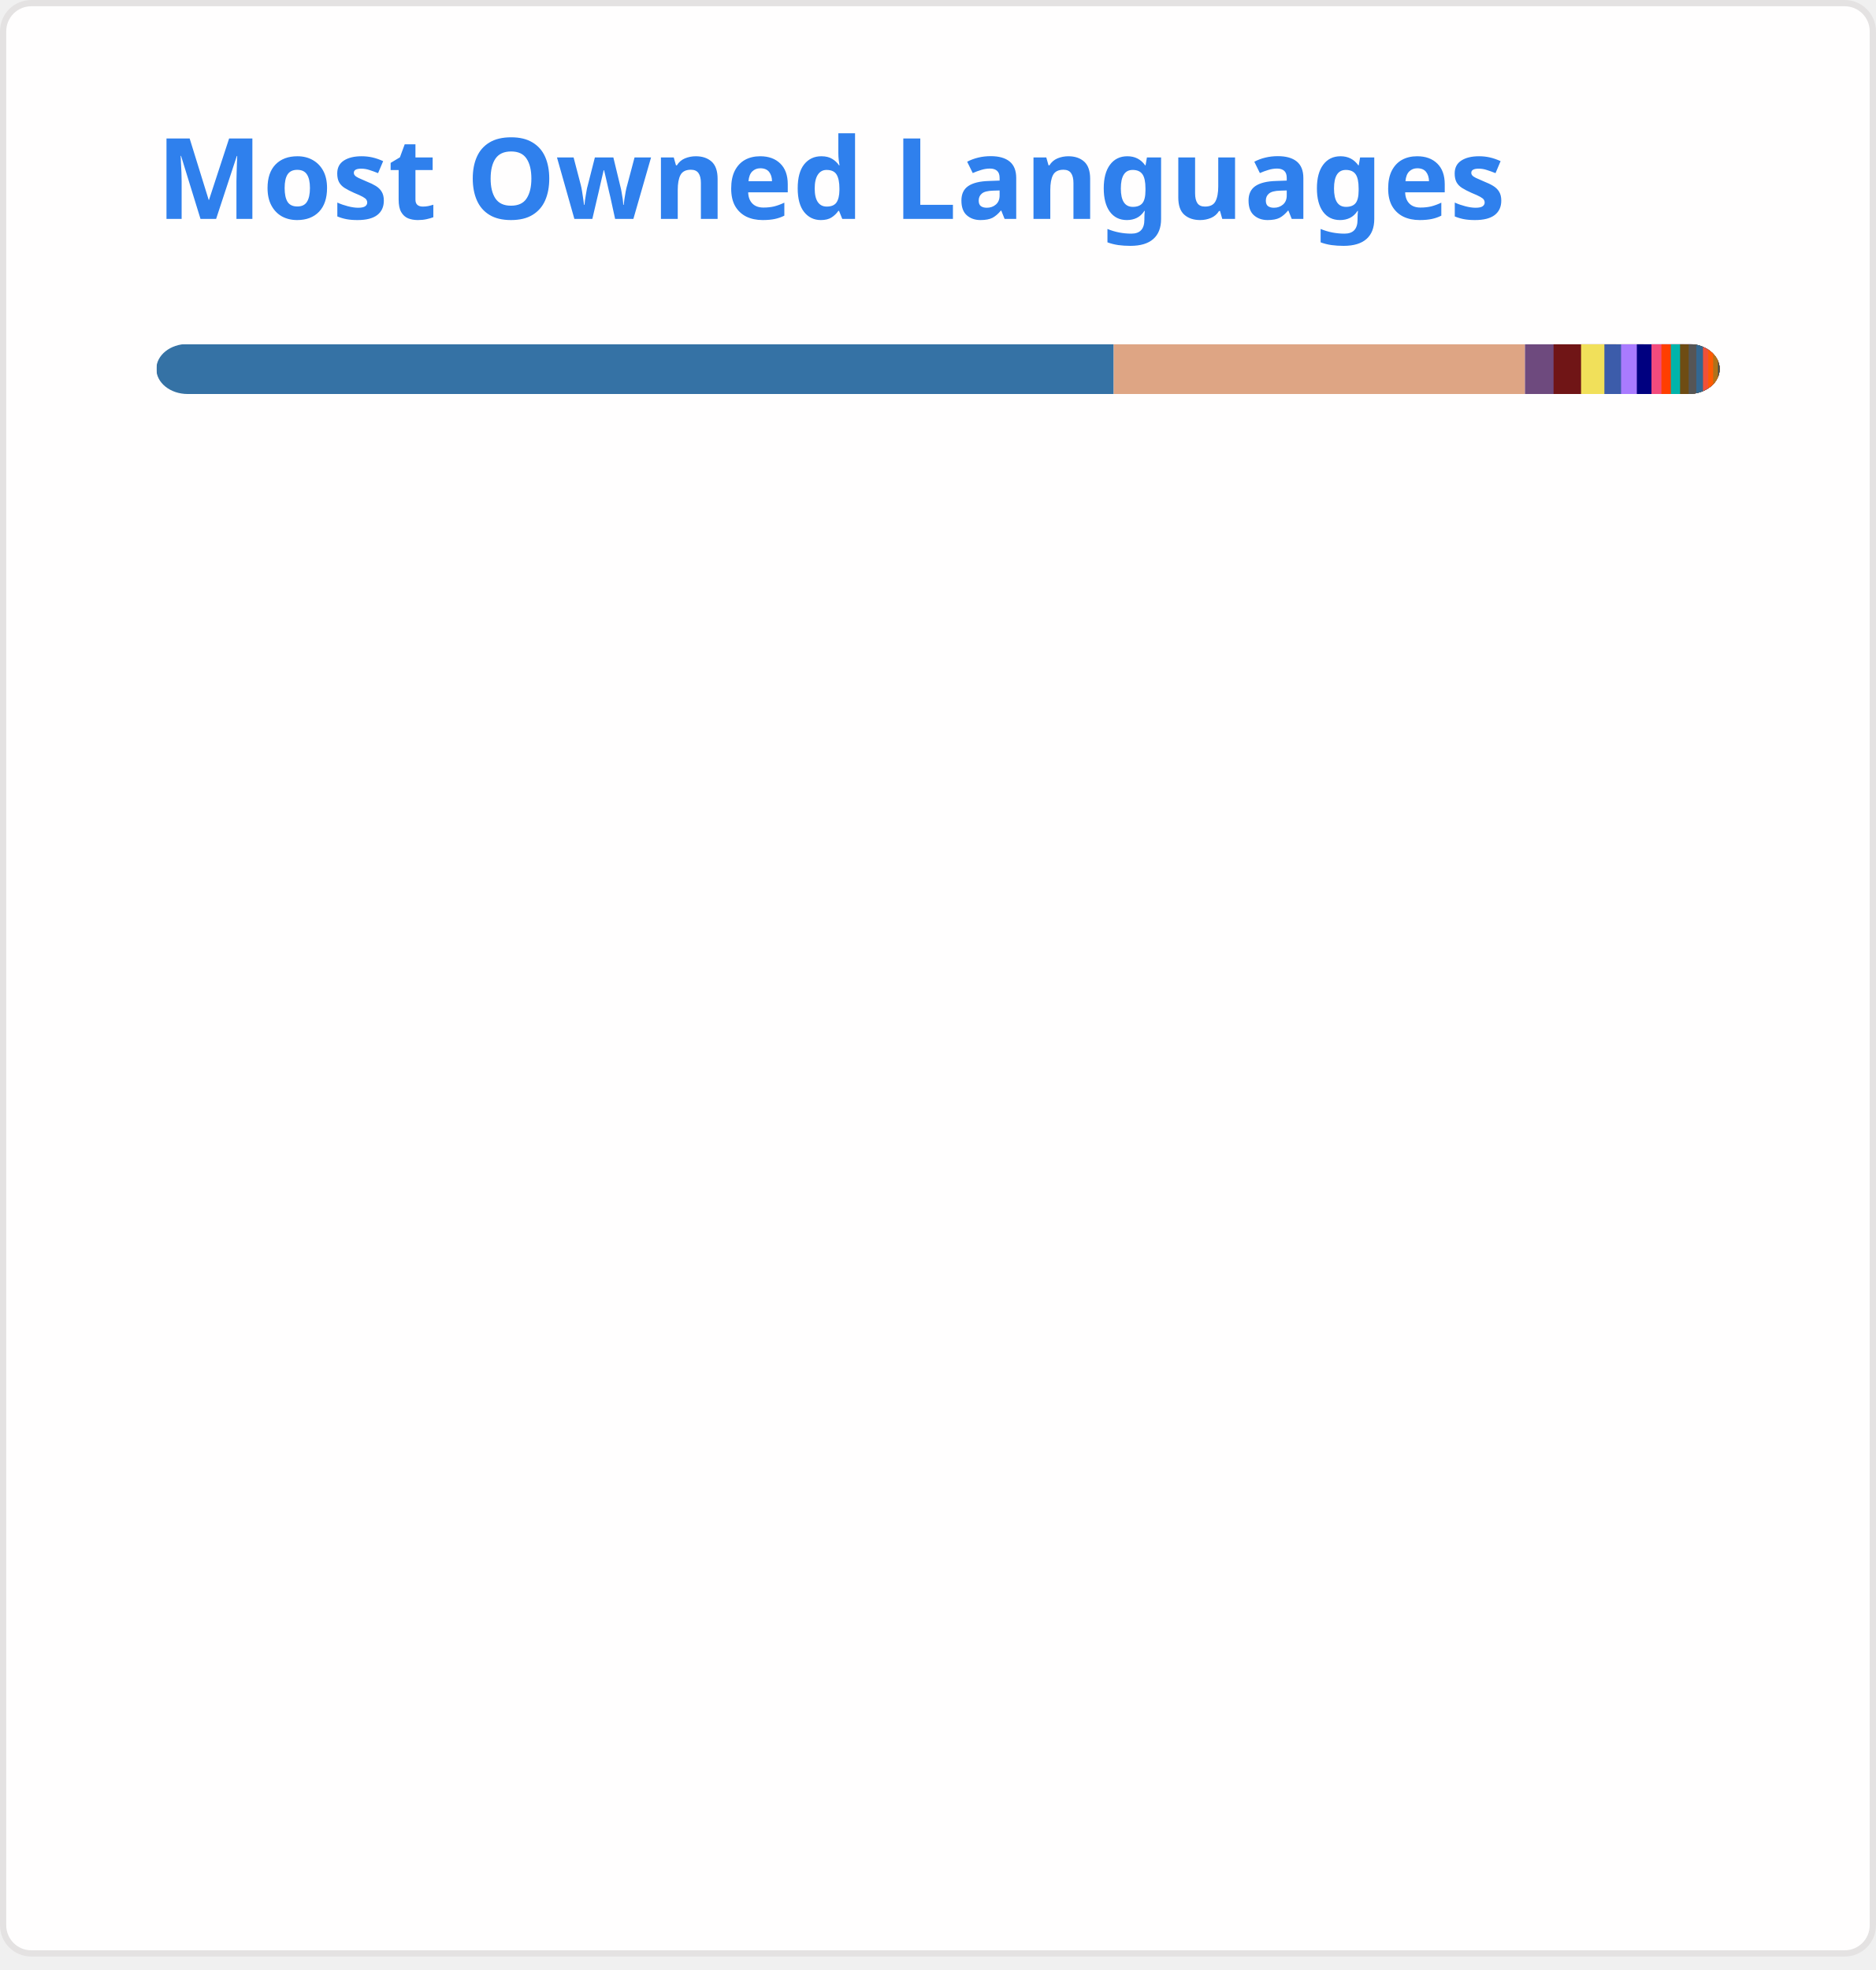
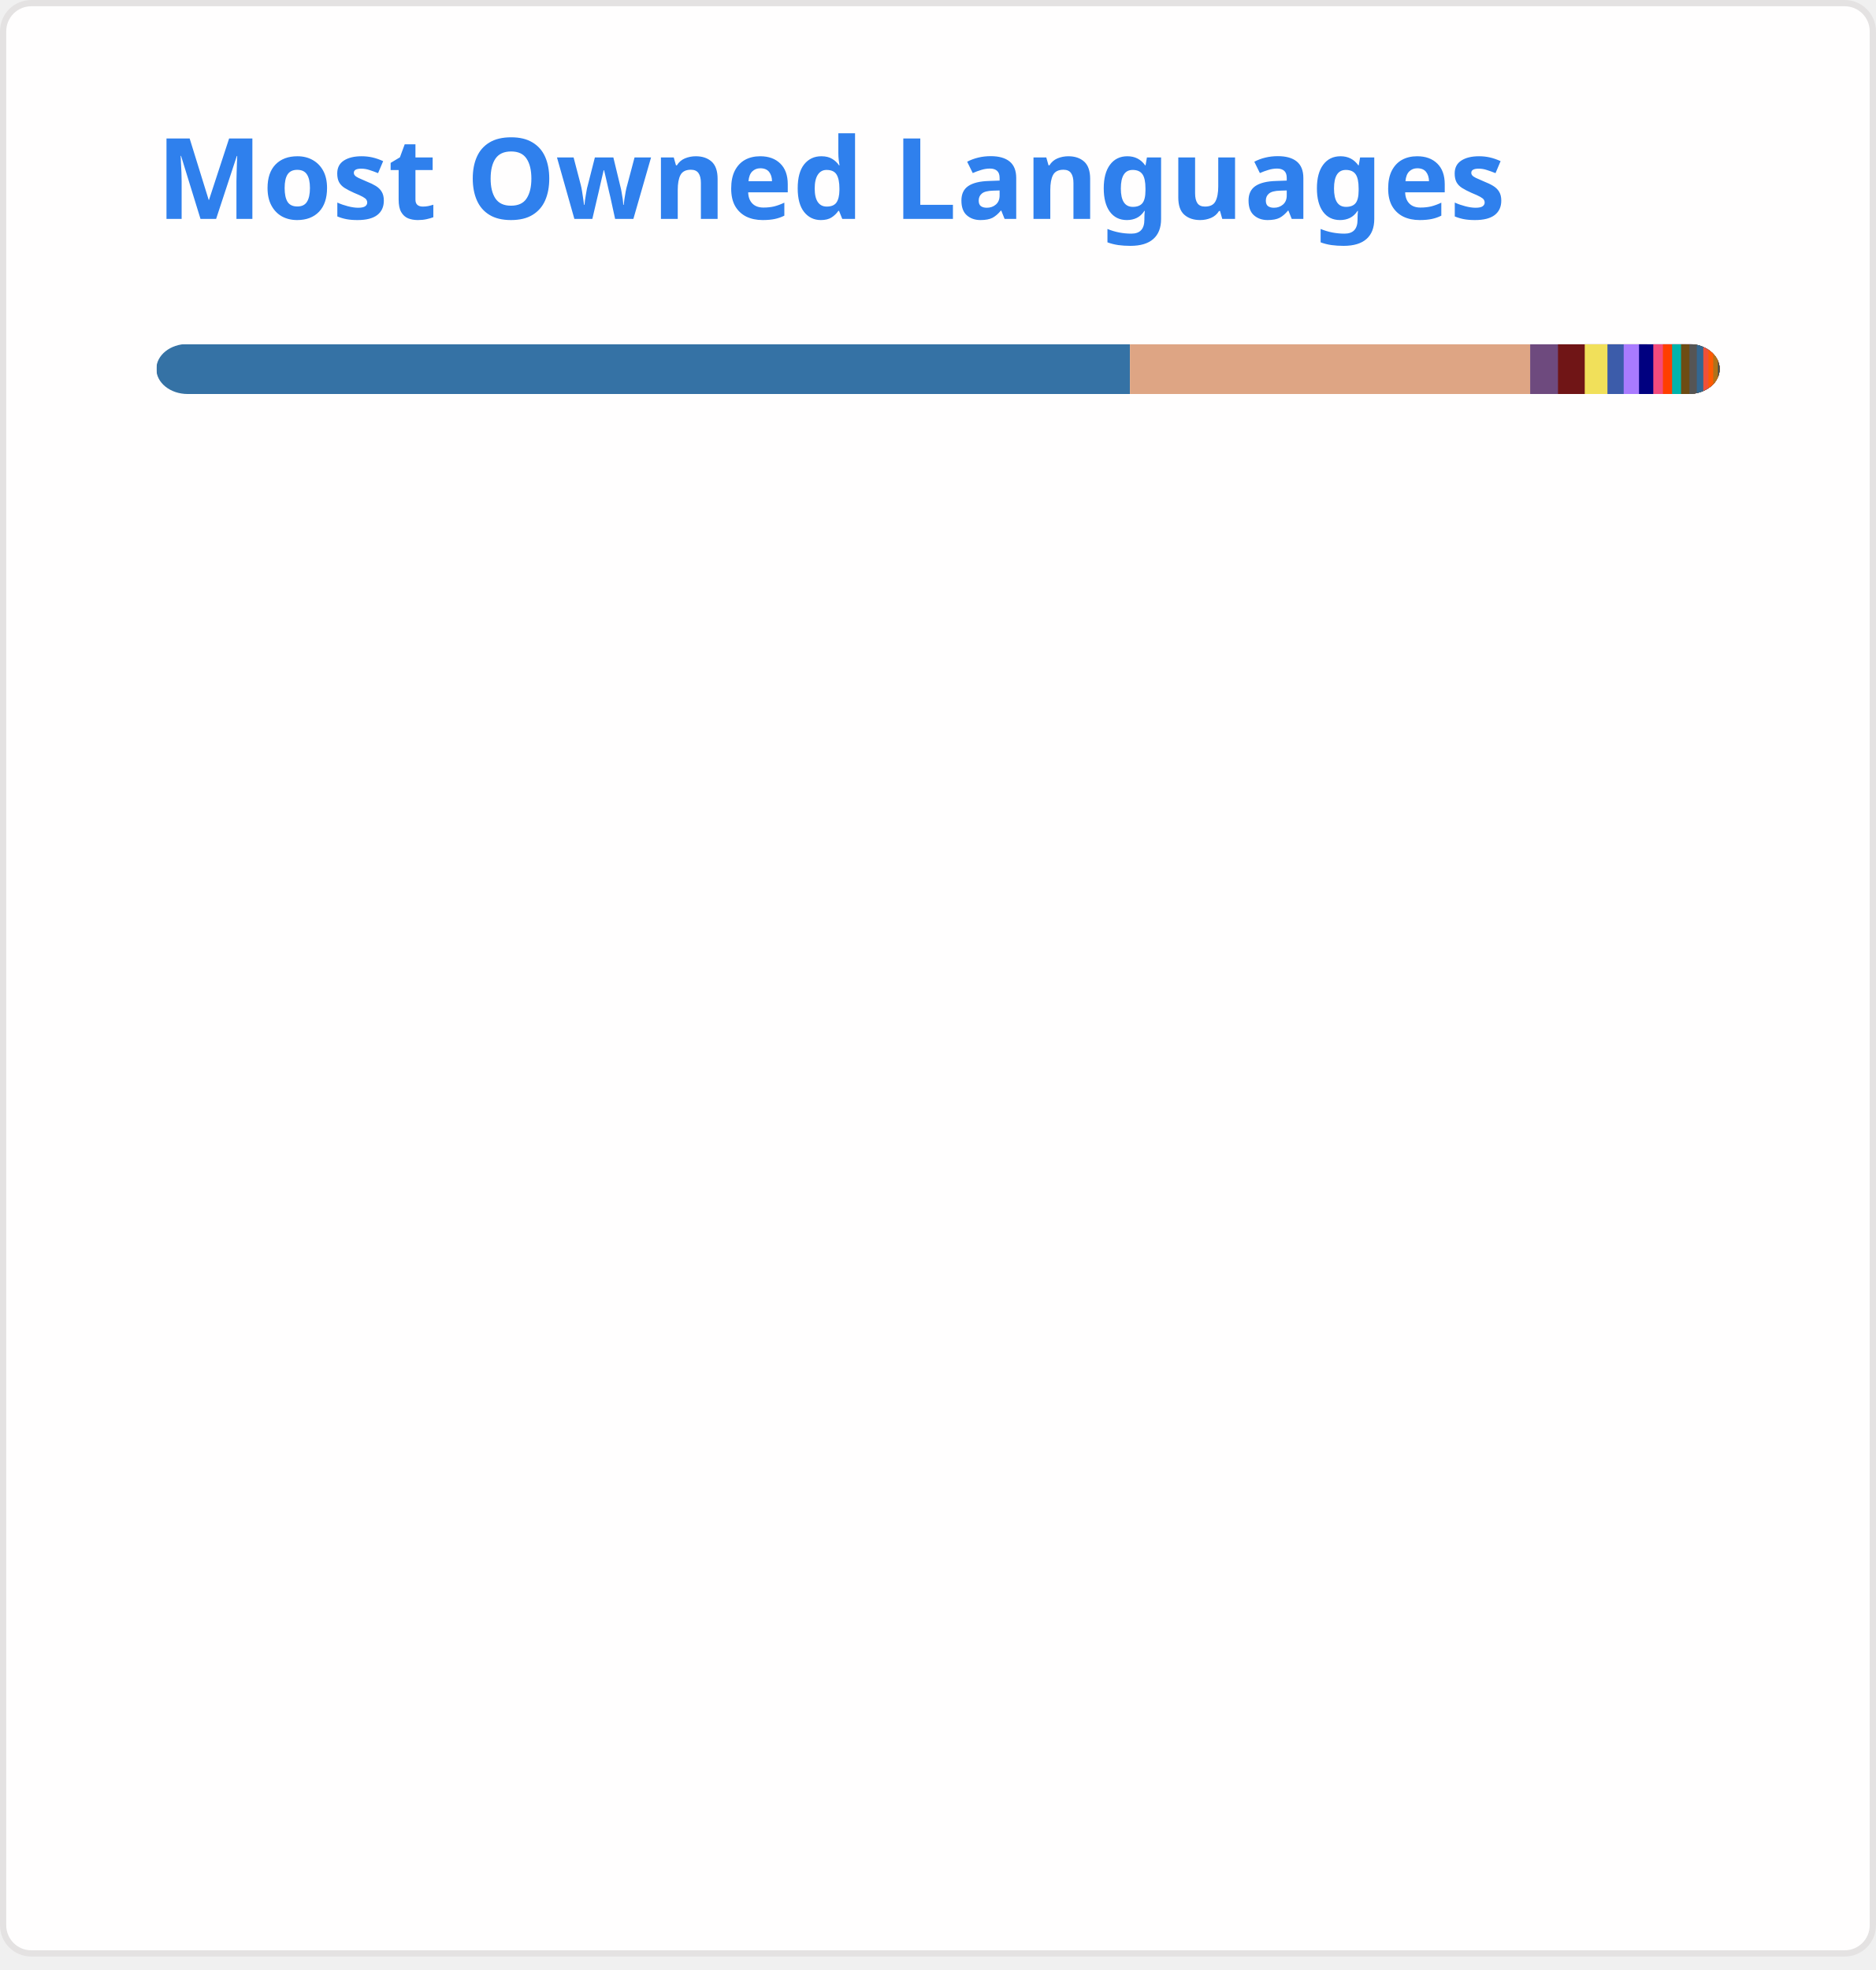
<svg xmlns="http://www.w3.org/2000/svg" width="300" height="315" viewBox="0 0 300 315" fill="none" role="img" aria-labelledby="descId">
  <style>
.header {
font: 600 18px 'Segoe UI', Ubuntu, Sans-Serif;
fill: #2f80ed;
animation: fadeInAnimation 0.8s ease-in-out forwards;
}
@supports(-moz-appearance: auto) {
/* Selector detects Firefox */
.header { font-size: 15.5px; }
}

@keyframes slideInAnimation {
from {
width: 0;
}
to {
width: calc(100%-100px);
}
}
@keyframes growWidthAnimation {
from {
width: 0;
}
to {
width: 100%;
}
}
.stat {
font: 600 14px 'Segoe UI', Ubuntu, "Helvetica Neue", Sans-Serif; fill: #434d58;
}
@supports(-moz-appearance: auto) {
/* Selector detects Firefox */
.stat { font-size:12px; }
}
.bold { font-weight: 700 }
.lang-name {
font: 400 11px "Segoe UI", Ubuntu, Sans-Serif;
fill: #434d58;
}
.stagger {
opacity: 0;
animation: fadeInAnimation 0.3s ease-in-out forwards;
}
#rect-mask rect{
animation: slideInAnimation 1s ease-in-out forwards;
}
.lang-progress{
animation: growWidthAnimation 0.6s ease-in-out forwards;
}



/* Animations */
@keyframes scaleInAnimation {
from {
transform: translate(-5px, 5px) scale(0);
}
to {
transform: translate(-5px, 5px) scale(1);
}
}
@keyframes fadeInAnimation {
from {
opacity: 0;
}
to {
opacity: 1;
}
}


</style>
  <rect data-testid="card-bg" x="0.5" y="0.5" rx="4.5" height="99%" stroke="#e4e2e2" width="299" fill="#fffefe" stroke-opacity="1" />
  <g data-testid="card-title" transform="translate(25, 35)">
    <g transform="translate(0, 0)">
      <text x="0" y="0" class="header" data-testid="header">Most Owned Languages</text>
    </g>
  </g>
  <g data-testid="main-card-body" transform="translate(0, 55)">
    <svg data-testid="lang-items" x="25">
      <mask id="rect-mask">
        <rect x="0" y="0" width="250" height="8" fill="white" rx="5" />
      </mask>
-       <rect mask="url(#rect-mask)" data-testid="lang-progress" x="0" y="0" width="153.1" height="8" fill="#3572A5" />
-       <rect mask="url(#rect-mask)" data-testid="lang-progress" x="153.1" y="0" width="65.77" height="8" fill="#dea584" />
-       <rect mask="url(#rect-mask)" data-testid="lang-progress" x="218.87" y="0" width="14.57" height="8" fill="#6e4a7e" />
-       <rect mask="url(#rect-mask)" data-testid="lang-progress" x="223.44" y="0" width="14.4" height="8" fill="#701516" />
-       <rect mask="url(#rect-mask)" data-testid="lang-progress" x="227.84" y="0" width="13.73" height="8" fill="#f1e05a" />
-       <rect mask="url(#rect-mask)" data-testid="lang-progress" x="231.57" y="0" width="12.67" height="8" fill="#3c5caa" />
-       <rect mask="url(#rect-mask)" data-testid="lang-progress" x="234.24" y="0" width="12.52" height="8" fill="#A97BFF" />
-       <rect mask="url(#rect-mask)" data-testid="lang-progress" x="236.76" y="0" width="12.34" height="8" fill="#000080" />
-       <rect mask="url(#rect-mask)" data-testid="lang-progress" x="239.1" y="0" width="11.59" height="8" fill="#f34b7d" />
-       <rect mask="url(#rect-mask)" data-testid="lang-progress" x="240.69" y="0" width="11.51" height="8" fill="#ff3e00" />
-       <rect mask="url(#rect-mask)" data-testid="lang-progress" x="242.2" y="0" width="11.47" height="8" fill="#00B4AB" />
-       <rect mask="url(#rect-mask)" data-testid="lang-progress" x="243.67" y="0" width="11.38" height="8" fill="#6E4C13" />
-       <rect mask="url(#rect-mask)" data-testid="lang-progress" x="245.05" y="0" width="11.22" height="8" fill="#555555" />
-       <rect mask="url(#rect-mask)" data-testid="lang-progress" x="246.27" y="0" width="11.07" height="8" fill="#336790" />
-       <rect mask="url(#rect-mask)" data-testid="lang-progress" x="247.34" y="0" width="10.84" height="8" fill="#F05138" />
-       <rect mask="url(#rect-mask)" data-testid="lang-progress" x="248.18" y="0" width="10.79" height="8" fill="#ff5a03" />
-       <rect mask="url(#rect-mask)" data-testid="lang-progress" x="248.97" y="0" width="10.77" height="8" fill="#b07219" />
-       <rect mask="url(#rect-mask)" data-testid="lang-progress" x="249.74" y="0" width="10.28" height="8" fill="#384d54" />
+       <rect mask="url(#rect-mask)" data-testid="lang-progress" x="0" y="0" width="155.7" height="8" fill="#3572A5" />
+       <rect mask="url(#rect-mask)" data-testid="lang-progress" x="155.7" y="0" width="64" height="8" fill="#dea584" />
+       <rect mask="url(#rect-mask)" data-testid="lang-progress" x="219.7" y="0" width="14.45" height="8" fill="#6e4a7e" />
+       <rect mask="url(#rect-mask)" data-testid="lang-progress" x="224.15" y="0" width="14.28" height="8" fill="#701516" />
+       <rect mask="url(#rect-mask)" data-testid="lang-progress" x="228.43" y="0" width="13.63" height="8" fill="#f1e05a" />
+       <rect mask="url(#rect-mask)" data-testid="lang-progress" x="232.06" y="0" width="12.6" height="8" fill="#3c5caa" />
+       <rect mask="url(#rect-mask)" data-testid="lang-progress" x="234.66" y="0" width="12.45" height="8" fill="#A97BFF" />
+       <rect mask="url(#rect-mask)" data-testid="lang-progress" x="237.11" y="0" width="12.28" height="8" fill="#000080" />
+       <rect mask="url(#rect-mask)" data-testid="lang-progress" x="239.39" y="0" width="11.54" height="8" fill="#f34b7d" />
+       <rect mask="url(#rect-mask)" data-testid="lang-progress" x="240.93" y="0" width="11.47" height="8" fill="#ff3e00" />
+       <rect mask="url(#rect-mask)" data-testid="lang-progress" x="242.4" y="0" width="11.43" height="8" fill="#00B4AB" />
+       <rect mask="url(#rect-mask)" data-testid="lang-progress" x="243.83" y="0" width="11.34" height="8" fill="#6E4C13" />
+       <rect mask="url(#rect-mask)" data-testid="lang-progress" x="245.17" y="0" width="11.18" height="8" fill="#555555" />
+       <rect mask="url(#rect-mask)" data-testid="lang-progress" x="246.35" y="0" width="11.04" height="8" fill="#336790" />
+       <rect mask="url(#rect-mask)" data-testid="lang-progress" x="247.39" y="0" width="10.82" height="8" fill="#F05138" />
+       <rect mask="url(#rect-mask)" data-testid="lang-progress" x="248.21" y="0" width="10.77" height="8" fill="#ff5a03" />
+       <rect mask="url(#rect-mask)" data-testid="lang-progress" x="248.98" y="0" width="10.75" height="8" fill="#b07219" />
+       <rect mask="url(#rect-mask)" data-testid="lang-progress" x="249.73" y="0" width="10.27" height="8" fill="#384d54" />
      <g transform="translate(0, 25)">
        <g transform="translate(0, 0)">
          <g transform="translate(0, 0)">
            <g class="stagger" style="animation-delay: 450ms">
              <circle cx="5" cy="6" r="5" fill="#3572A5" />
              <text data-testid="lang-name" x="15" y="10" class="lang-name">
- Python 3.4 MB
+ Python 3.5 MB
</text>
            </g>
          </g>
          <g transform="translate(0, 25)">
            <g class="stagger" style="animation-delay: 600ms">
              <circle cx="5" cy="6" r="5" fill="#dea584" />
              <text data-testid="lang-name" x="15" y="10" class="lang-name">
Rust 1.5 MB
</text>
            </g>
          </g>
          <g transform="translate(0, 50)">
            <g class="stagger" style="animation-delay: 750ms">
              <circle cx="5" cy="6" r="5" fill="#6e4a7e" />
              <text data-testid="lang-name" x="15" y="10" class="lang-name">
Elixir 103.3 KB
</text>
            </g>
          </g>
          <g transform="translate(0, 75)">
            <g class="stagger" style="animation-delay: 900ms">
              <circle cx="5" cy="6" r="5" fill="#701516" />
              <text data-testid="lang-name" x="15" y="10" class="lang-name">
Ruby 99.5 KB
</text>
            </g>
          </g>
          <g transform="translate(0, 100)">
            <g class="stagger" style="animation-delay: 1050ms">
              <circle cx="5" cy="6" r="5" fill="#f1e05a" />
              <text data-testid="lang-name" x="15" y="10" class="lang-name">
JavaScript 84.2 KB
</text>
            </g>
          </g>
          <g transform="translate(0, 125)">
            <g class="stagger" style="animation-delay: 1200ms">
              <circle cx="5" cy="6" r="5" fill="#3c5caa" />
              <text data-testid="lang-name" x="15" y="10" class="lang-name">
Racket 60.4 KB
</text>
            </g>
          </g>
          <g transform="translate(0, 150)">
            <g class="stagger" style="animation-delay: 1350ms">
              <circle cx="5" cy="6" r="5" fill="#A97BFF" />
              <text data-testid="lang-name" x="15" y="10" class="lang-name">
Kotlin 56.9 KB
</text>
            </g>
          </g>
          <g transform="translate(0, 175)">
            <g class="stagger" style="animation-delay: 1500ms">
              <circle cx="5" cy="6" r="5" fill="#000080" />
              <text data-testid="lang-name" x="15" y="10" class="lang-name">
Lua 53.0 KB
</text>
            </g>
          </g>
          <g transform="translate(0, 200)">
            <g class="stagger" style="animation-delay: 1650ms">
              <circle cx="5" cy="6" r="5" fill="#f34b7d" />
              <text data-testid="lang-name" x="15" y="10" class="lang-name">
C++ 35.9 KB
</text>
            </g>
          </g>
        </g>
        <g transform="translate(150, 0)">
          <g transform="translate(0, 0)">
            <g class="stagger" style="animation-delay: 450ms">
              <circle cx="5" cy="6" r="5" fill="#ff3e00" />
              <text data-testid="lang-name" x="15" y="10" class="lang-name">
Svelte 34.2 KB
</text>
            </g>
          </g>
          <g transform="translate(0, 25)">
            <g class="stagger" style="animation-delay: 600ms">
              <circle cx="5" cy="6" r="5" fill="#00B4AB" />
              <text data-testid="lang-name" x="15" y="10" class="lang-name">
Dart 33.2 KB
</text>
            </g>
          </g>
          <g transform="translate(0, 50)">
            <g class="stagger" style="animation-delay: 750ms">
              <circle cx="5" cy="6" r="5" fill="#6E4C13" />
              <text data-testid="lang-name" x="15" y="10" class="lang-name">
Assembly 31.1 KB
</text>
            </g>
          </g>
          <g transform="translate(0, 75)">
            <g class="stagger" style="animation-delay: 900ms">
              <circle cx="5" cy="6" r="5" fill="#555555" />
              <text data-testid="lang-name" x="15" y="10" class="lang-name">
C 27.5 KB
</text>
            </g>
          </g>
          <g transform="translate(0, 100)">
            <g class="stagger" style="animation-delay: 1050ms">
              <circle cx="5" cy="6" r="5" fill="#336790" />
              <text data-testid="lang-name" x="15" y="10" class="lang-name">
PLpgSQL 24.2 KB
</text>
            </g>
          </g>
          <g transform="translate(0, 125)">
            <g class="stagger" style="animation-delay: 1200ms">
              <circle cx="5" cy="6" r="5" fill="#F05138" />
              <text data-testid="lang-name" x="15" y="10" class="lang-name">
Swift 19.1 KB
</text>
            </g>
          </g>
          <g transform="translate(0, 150)">
            <g class="stagger" style="animation-delay: 1350ms">
              <circle cx="5" cy="6" r="5" fill="#ff5a03" />
              <text data-testid="lang-name" x="15" y="10" class="lang-name">
Astro 17.8 KB
</text>
            </g>
          </g>
          <g transform="translate(0, 175)">
            <g class="stagger" style="animation-delay: 1500ms">
              <circle cx="5" cy="6" r="5" fill="#b07219" />
              <text data-testid="lang-name" x="15" y="10" class="lang-name">
Java 17.5 KB
</text>
            </g>
          </g>
          <g transform="translate(0, 200)">
            <g class="stagger" style="animation-delay: 1650ms">
              <circle cx="5" cy="6" r="5" fill="#384d54" />
              <text data-testid="lang-name" x="15" y="10" class="lang-name">
Dockerfile 6.3 KB
</text>
            </g>
          </g>
        </g>
      </g>
    </svg>
  </g>
</svg>
